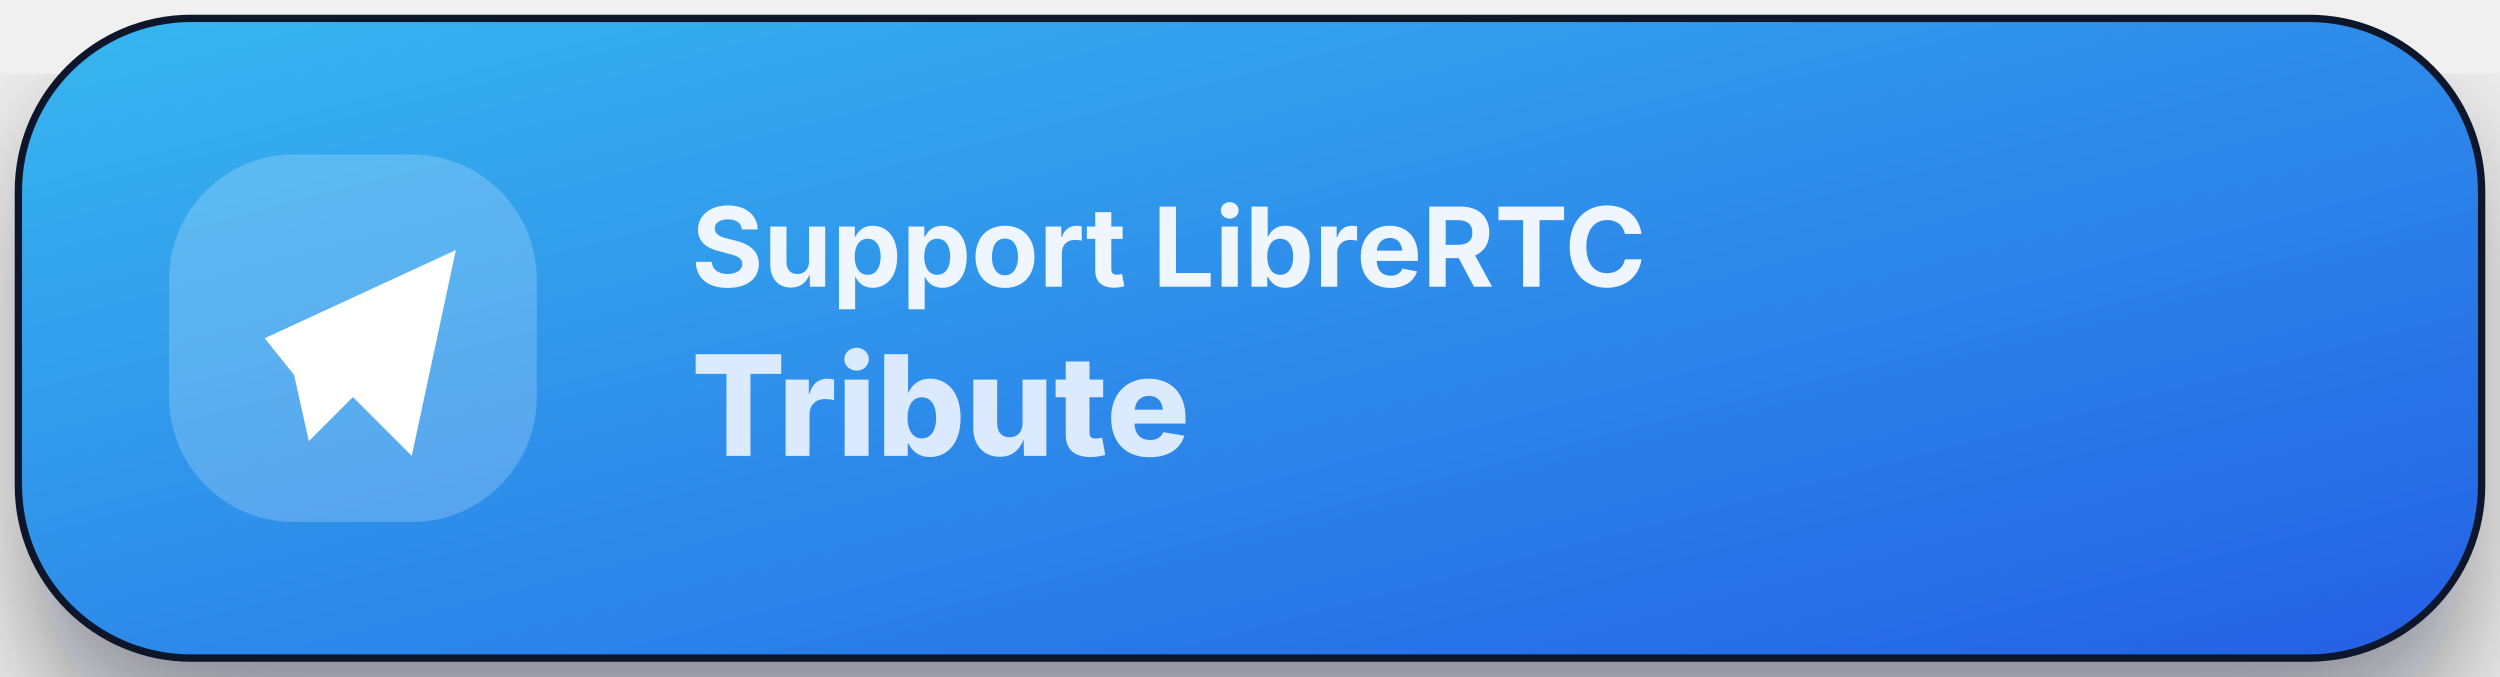
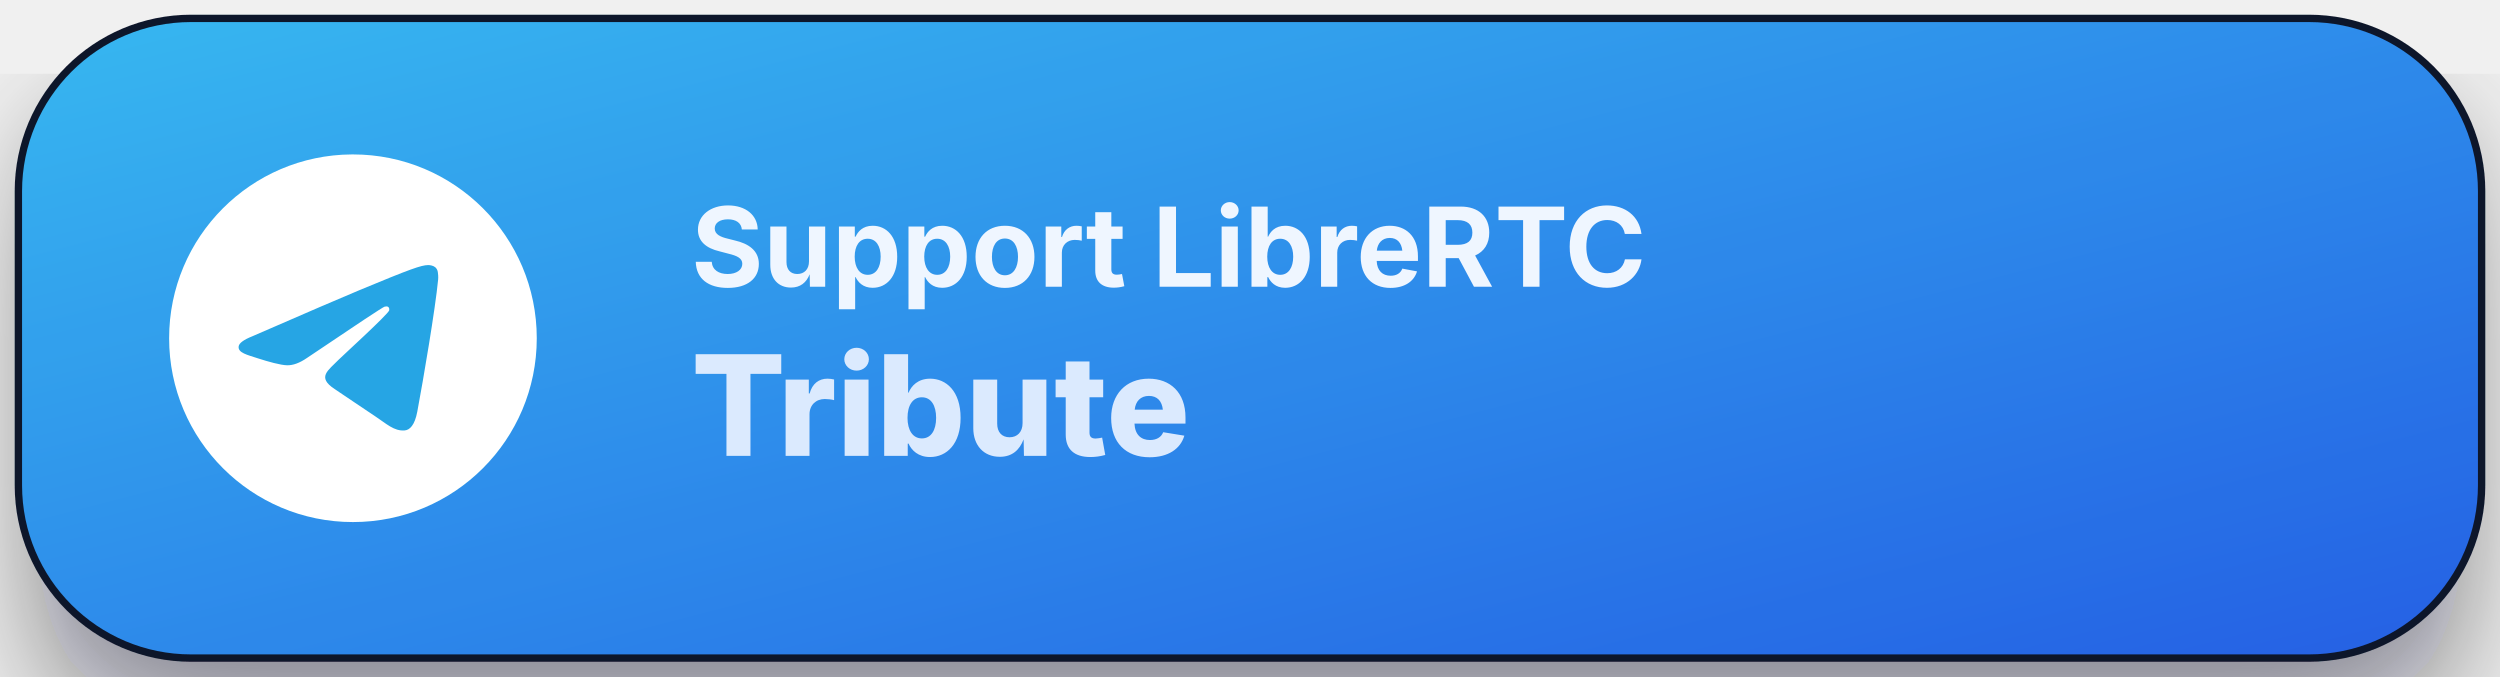
<svg xmlns="http://www.w3.org/2000/svg" width="340" height="92" viewBox="0 0 340 92" role="img" aria-label="Support via Tribute">
  <defs>
    <linearGradient id="g" x1="0" y1="0" x2="1" y2="1">
      <stop offset="0" stop-color="#38bdf8" />
      <stop offset="1" stop-color="#2563eb" />
    </linearGradient>
    <filter id="s" x="-20%" y="-40%" width="140%" height="180%">
      <feDropShadow dx="0" dy="10" stdDeviation="10" flood-color="#020617" flood-opacity="0.45" />
    </filter>
  </defs>
  <rect x="2" y="2" width="336" height="88" rx="24" fill="#0f172a" filter="url(#s)" />
  <rect x="3" y="3" width="334" height="86" rx="23" fill="url(#g)" opacity="0.96" />
-   <rect x="23" y="21" width="50" height="50" rx="17" fill="rgba(255,255,255,0.2)" />
-   <path d="M36 46 62 34l-6 28-8-8-6 6-2-9-4-5Z" fill="#fff" />
+   <circle cx="48" cy="46" r="25" fill="#26A5E4" />
+   <g transform="translate(23 21) scale(2.083333)">
+     <path d="M11.944 0A12 12 0 0 0 0 12a12 12 0 0 0 12 12 12 12 0 0 0 12-12A12 12 0 0 0 12 0a12 12 0 0 0-.056 0zm4.962 7.224c.1-.002.321.023.465.14a.506.506 0 0 1 .171.325c.016.093.036.306.02.472-.18 1.898-.962 6.502-1.36 8.627-.168.9-.499 1.201-.82 1.23-.696.065-1.225-.46-1.9-.902-1.056-.693-1.653-1.124-2.678-1.8-1.185-.78-.417-1.21.258-1.91.177-.184 3.247-2.977 3.307-3.23.007-.032.014-.15-.056-.212s-.174-.041-.249-.024c-.106.024-1.793 1.14-5.061 3.345-.48.33-.913.49-1.302.48-.428-.008-1.252-.241-1.865-.44-.752-.245-1.349-.374-1.297-.789.027-.216.325-.437.893-.663 3.498-1.524 5.83-2.529 6.998-3.014 3.332-1.386 4.025-1.627 4.476-1.635z" fill="#fff" />
+   </g>
  <text x="94" y="39" fill="#eff6ff" font-family="Inter, Segoe UI, Arial, sans-serif" font-size="15" font-weight="700">Support LibreRTC</text>
  <text x="94" y="62" fill="#dbeafe" font-family="Inter, Segoe UI, Arial, sans-serif" font-size="19" font-weight="800">Tribute</text>
</svg>
